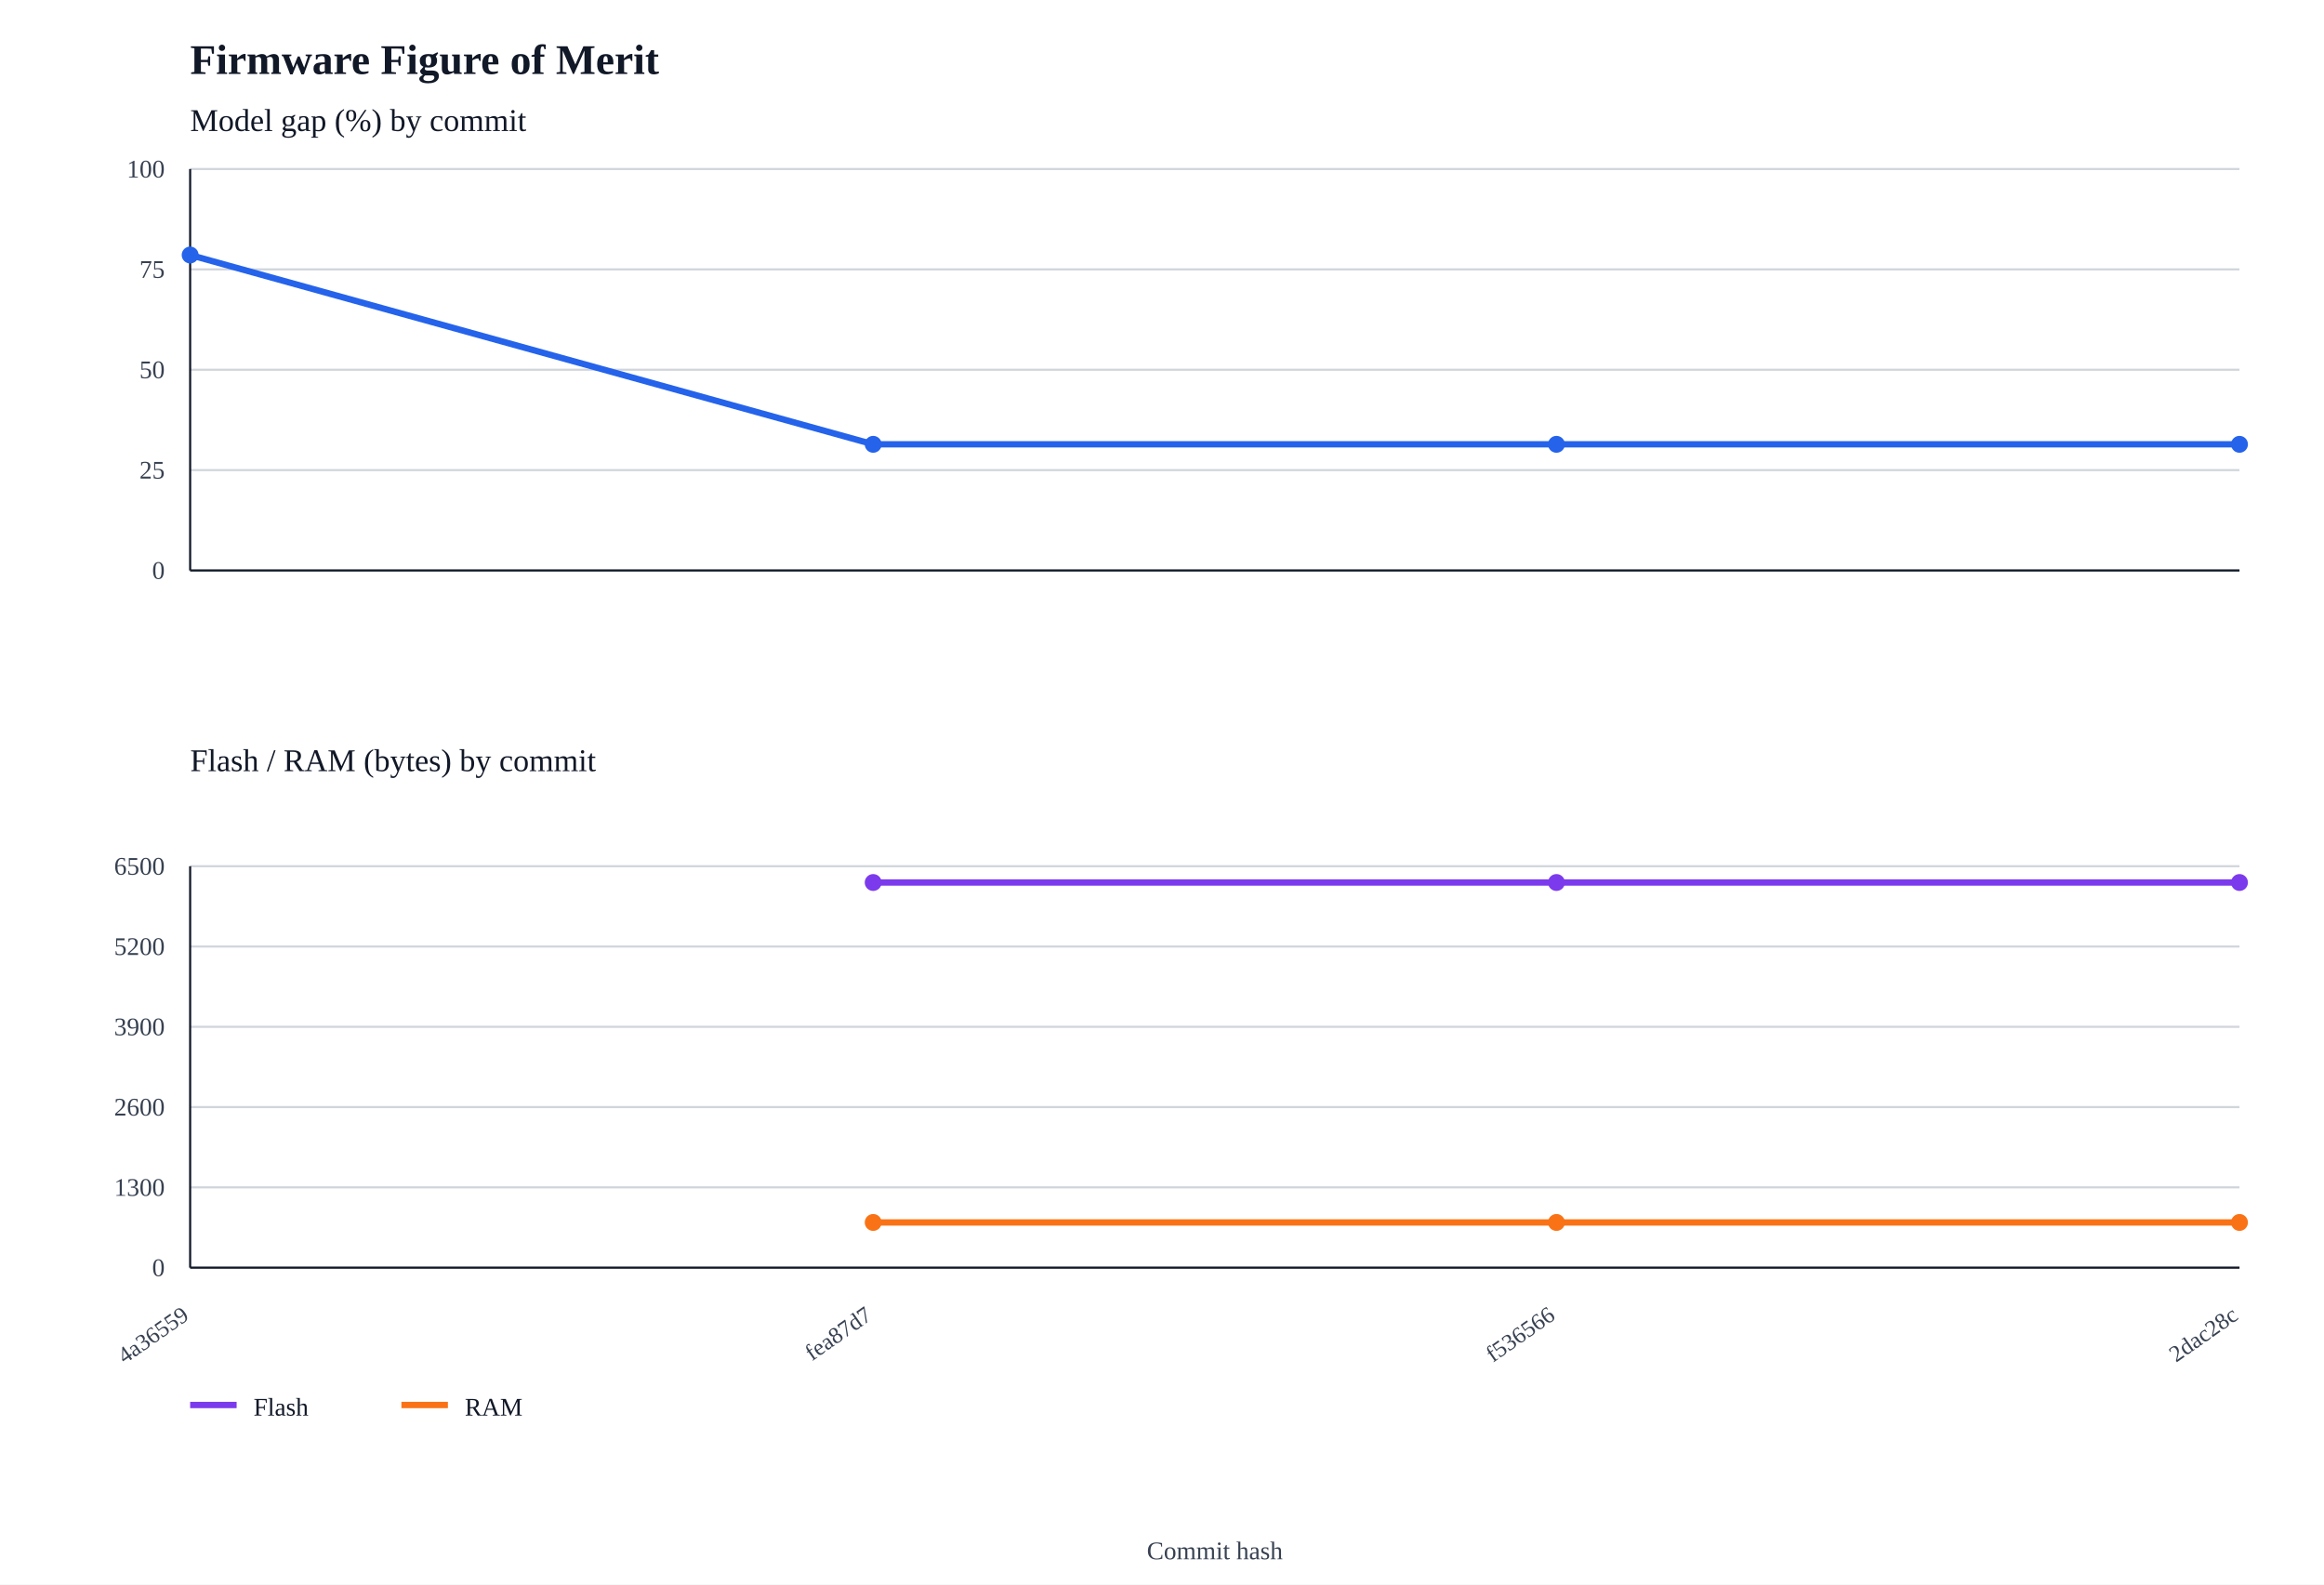
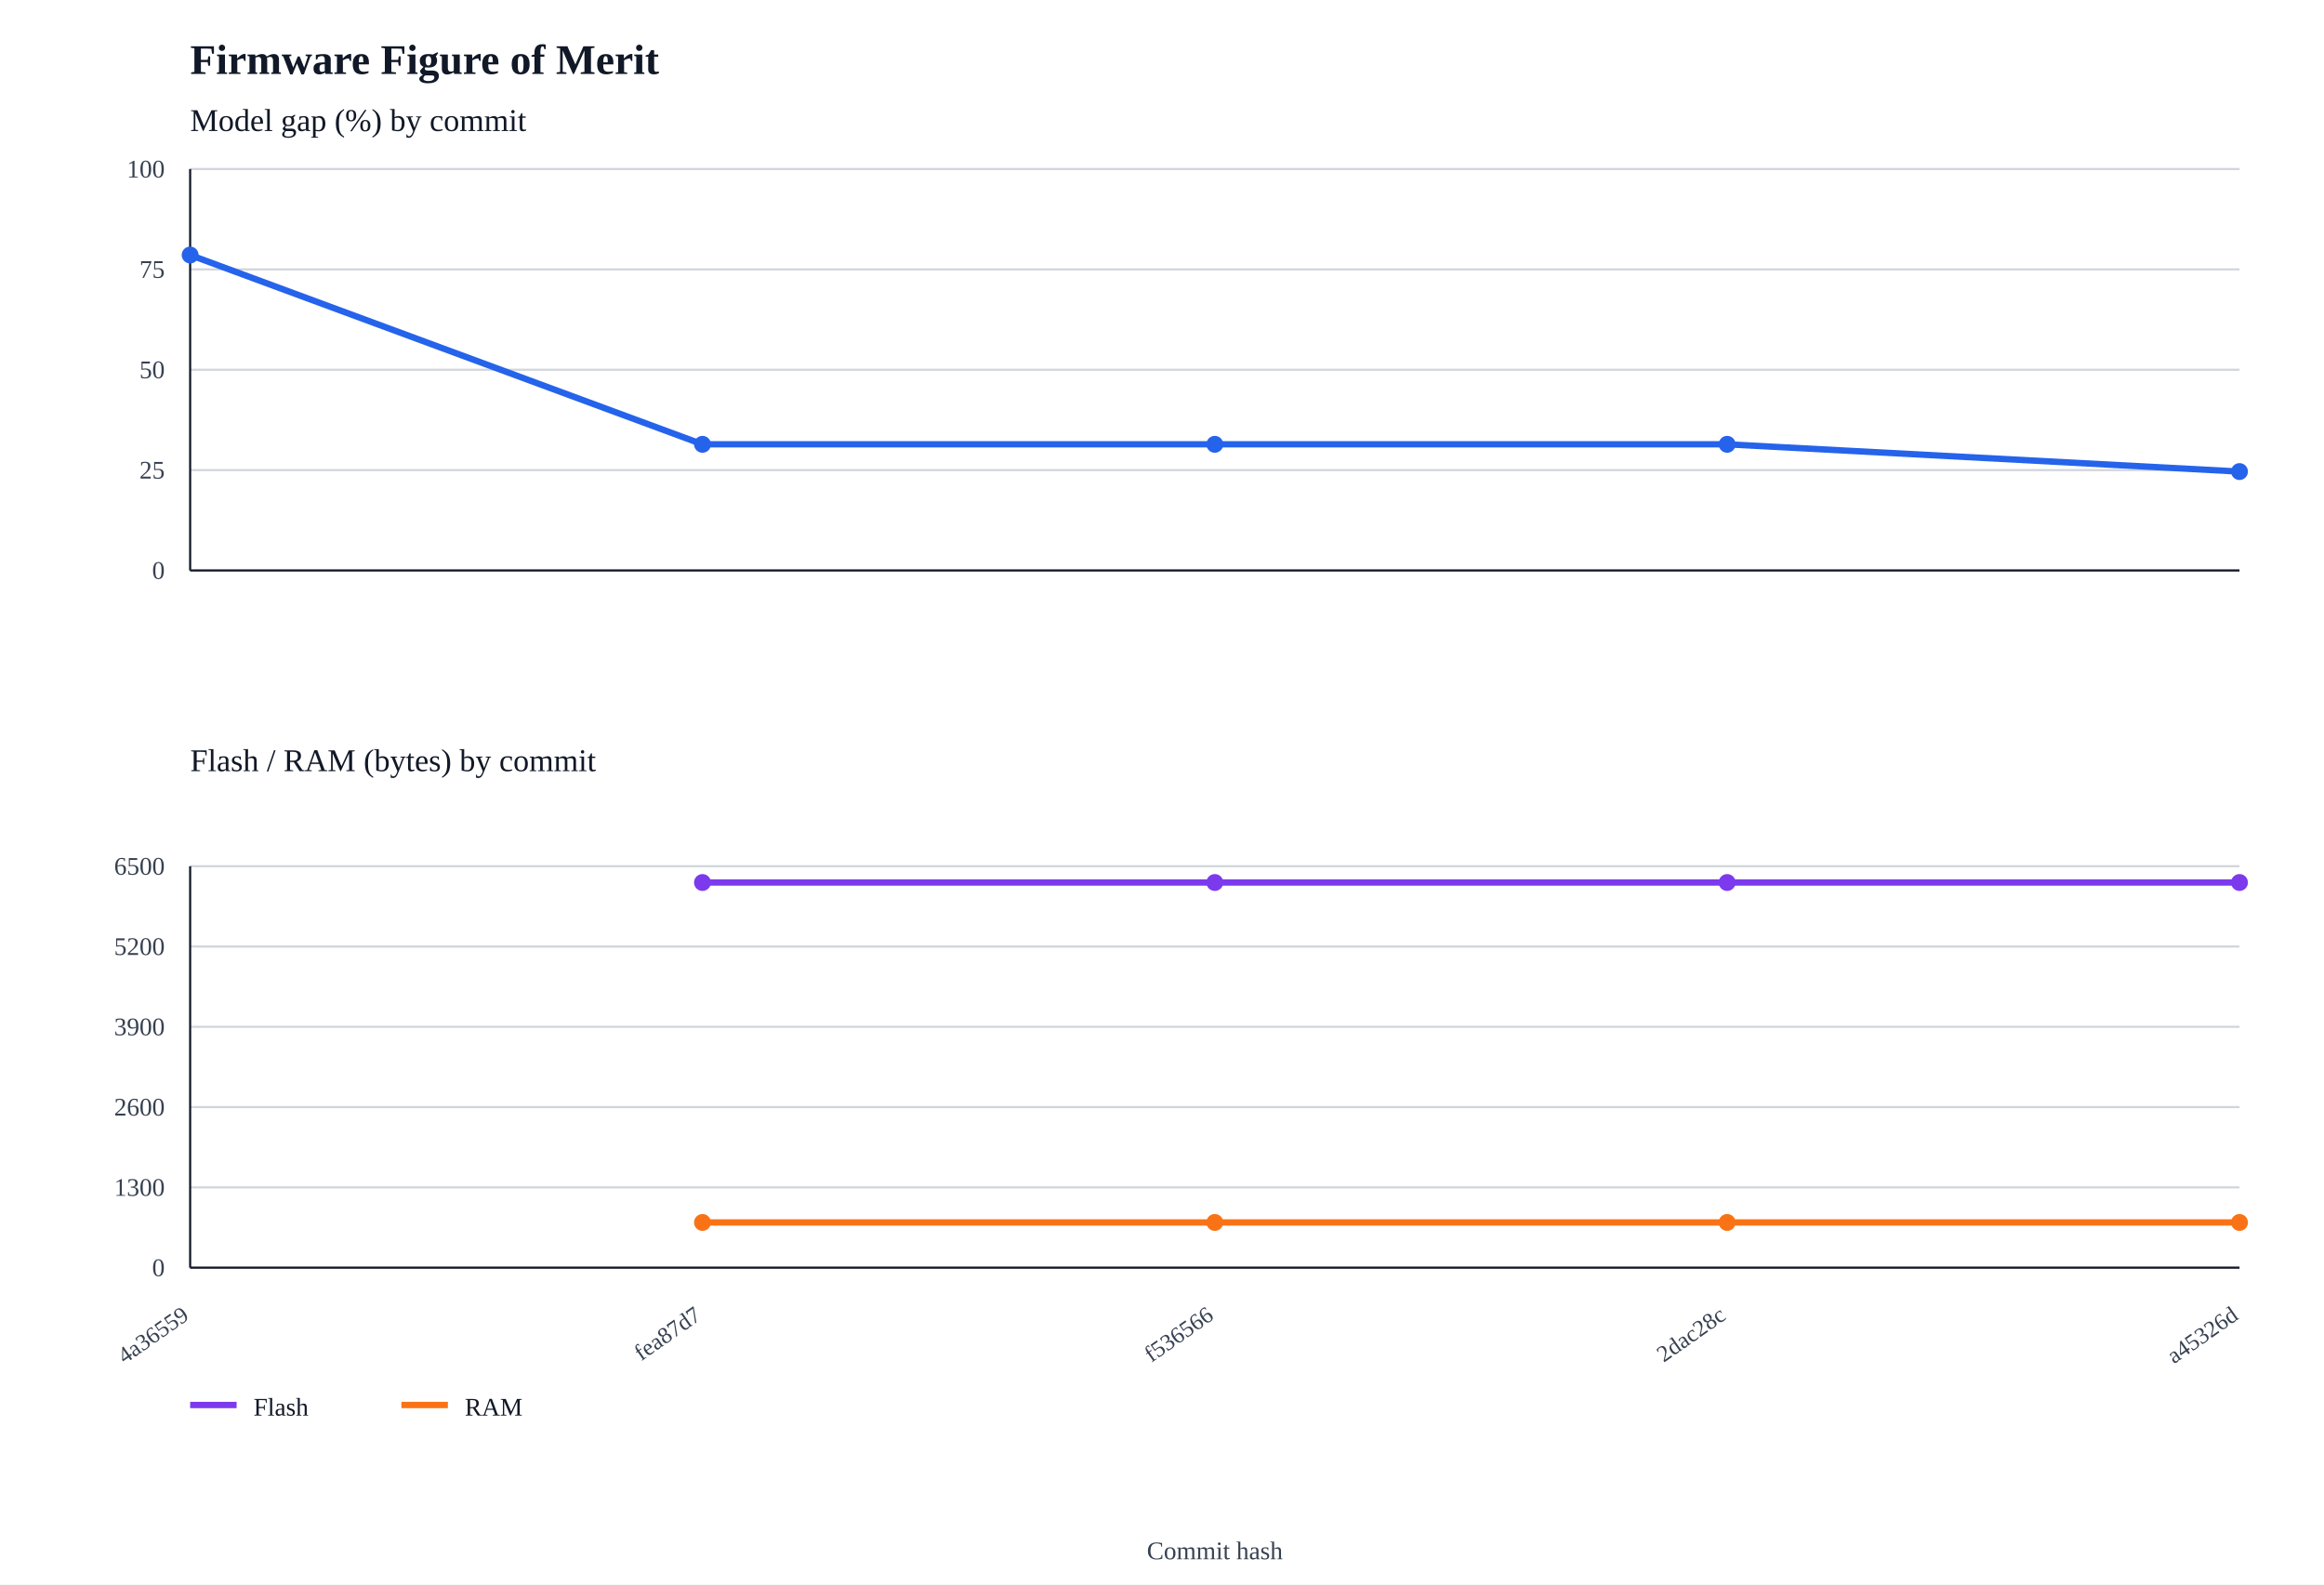
<svg xmlns="http://www.w3.org/2000/svg" width="1100" height="750" viewBox="0 0 1100 750">
  <rect width="100%" height="100%" fill="#ffffff" />
  <text x="90" y="35" font-size="20" font-weight="bold" fill="#111827">Firmware Figure of Merit</text>
  <text x="90" y="62" font-size="15" fill="#111827">Model gap (%) by commit</text>
  <line x1="90" y1="270" x2="1060" y2="270" stroke="#d1d5db" />
  <text x="78" y="274" text-anchor="end" font-size="12" fill="#374151">0</text>
  <line x1="90" y1="222.5" x2="1060" y2="222.5" stroke="#d1d5db" />
  <text x="78" y="226.5" text-anchor="end" font-size="12" fill="#374151">25</text>
  <line x1="90" y1="175" x2="1060" y2="175" stroke="#d1d5db" />
  <text x="78" y="179" text-anchor="end" font-size="12" fill="#374151">50</text>
  <line x1="90" y1="127.5" x2="1060" y2="127.5" stroke="#d1d5db" />
  <text x="78" y="131.5" text-anchor="end" font-size="12" fill="#374151">75</text>
  <line x1="90" y1="80" x2="1060" y2="80" stroke="#d1d5db" />
  <text x="78" y="84" text-anchor="end" font-size="12" fill="#374151">100</text>
  <line x1="90" y1="80" x2="90" y2="270" stroke="#111827" />
  <line x1="90" y1="270" x2="1060" y2="270" stroke="#111827" />
-   <polyline fill="none" stroke="#2563eb" stroke-width="3" points="90.0,120.7 413.3,210.3 736.7,210.3 1060.0,210.3" />
+   <polyline fill="none" stroke="#2563eb" stroke-width="3" points="90.0,120.7 332.5,210.3 575.0,210.3 817.5,210.3 1060.0,223.2" />
  <circle cx="90.0" cy="120.7" r="4" fill="#2563eb" />
-   <circle cx="413.3" cy="210.3" r="4" fill="#2563eb" />
-   <circle cx="736.7" cy="210.3" r="4" fill="#2563eb" />
-   <circle cx="1060.0" cy="210.3" r="4" fill="#2563eb" />
+   <circle cx="332.5" cy="210.3" r="4" fill="#2563eb" />
+   <circle cx="575.0" cy="210.3" r="4" fill="#2563eb" />
+   <circle cx="817.5" cy="210.3" r="4" fill="#2563eb" />
+   <circle cx="1060.0" cy="223.2" r="4" fill="#2563eb" />
  <text x="90" y="365" font-size="15" fill="#111827">Flash / RAM (bytes) by commit</text>
  <line x1="90" y1="600" x2="1060" y2="600" stroke="#d1d5db" />
  <text x="78" y="604" text-anchor="end" font-size="12" fill="#374151">0</text>
  <line x1="90" y1="562" x2="1060" y2="562" stroke="#d1d5db" />
  <text x="78" y="566" text-anchor="end" font-size="12" fill="#374151">1300</text>
  <line x1="90" y1="524" x2="1060" y2="524" stroke="#d1d5db" />
  <text x="78" y="528" text-anchor="end" font-size="12" fill="#374151">2600</text>
  <line x1="90" y1="486" x2="1060" y2="486" stroke="#d1d5db" />
  <text x="78" y="490" text-anchor="end" font-size="12" fill="#374151">3900</text>
  <line x1="90" y1="448" x2="1060" y2="448" stroke="#d1d5db" />
  <text x="78" y="452" text-anchor="end" font-size="12" fill="#374151">5200</text>
  <line x1="90" y1="410" x2="1060" y2="410" stroke="#d1d5db" />
  <text x="78" y="414" text-anchor="end" font-size="12" fill="#374151">6500</text>
  <line x1="90" y1="410" x2="90" y2="600" stroke="#111827" />
  <line x1="90" y1="600" x2="1060" y2="600" stroke="#111827" />
-   <polyline fill="none" stroke="#7c3aed" stroke-width="3" points="413.3,417.7 736.7,417.7 1060.0,417.7" />
-   <polyline fill="none" stroke="#f97316" stroke-width="3" points="413.3,578.6 736.7,578.6 1060.0,578.6" />
-   <circle cx="413.3" cy="417.7" r="4" fill="#7c3aed" />
-   <circle cx="736.7" cy="417.7" r="4" fill="#7c3aed" />
+   <polyline fill="none" stroke="#7c3aed" stroke-width="3" points="332.5,417.7 575.0,417.7 817.5,417.7 1060.0,417.7" />
+   <polyline fill="none" stroke="#f97316" stroke-width="3" points="332.5,578.6 575.0,578.6 817.5,578.6 1060.0,578.6" />
+   <circle cx="332.5" cy="417.7" r="4" fill="#7c3aed" />
+   <circle cx="575.0" cy="417.7" r="4" fill="#7c3aed" />
+   <circle cx="817.5" cy="417.7" r="4" fill="#7c3aed" />
  <circle cx="1060.0" cy="417.7" r="4" fill="#7c3aed" />
-   <circle cx="413.3" cy="578.6" r="4" fill="#f97316" />
-   <circle cx="736.7" cy="578.6" r="4" fill="#f97316" />
+   <circle cx="332.5" cy="578.6" r="4" fill="#f97316" />
+   <circle cx="575.0" cy="578.6" r="4" fill="#f97316" />
+   <circle cx="817.5" cy="578.6" r="4" fill="#f97316" />
  <circle cx="1060.0" cy="578.6" r="4" fill="#f97316" />
  <line x1="90" y1="665" x2="112" y2="665" stroke="#7c3aed" stroke-width="3" />
  <text x="120" y="670" font-size="12" fill="#111827">Flash</text>
  <line x1="190" y1="665" x2="212" y2="665" stroke="#f97316" stroke-width="3" />
  <text x="220" y="670" font-size="12" fill="#111827">RAM</text>
  <text x="90" y="624" text-anchor="end" transform="rotate(-35 90 624)" font-size="11" fill="#374151">4a36559</text>
-   <text x="413.333" y="624" text-anchor="end" transform="rotate(-35 413.3333 624)" font-size="11" fill="#374151">fea87d7</text>
-   <text x="736.667" y="624" text-anchor="end" transform="rotate(-35 736.6667 624)" font-size="11" fill="#374151">f536566</text>
-   <text x="1060" y="624" text-anchor="end" transform="rotate(-35 1060 624)" font-size="11" fill="#374151">2dac28c</text>
+   <text x="332.5" y="624" text-anchor="end" transform="rotate(-35 332.5 624)" font-size="11" fill="#374151">fea87d7</text>
+   <text x="575" y="624" text-anchor="end" transform="rotate(-35 575 624)" font-size="11" fill="#374151">f536566</text>
+   <text x="817.5" y="624" text-anchor="end" transform="rotate(-35 817.5 624)" font-size="11" fill="#374151">2dac28c</text>
+   <text x="1060" y="624" text-anchor="end" transform="rotate(-35 1060 624)" font-size="11" fill="#374151">a45326d</text>
  <text x="575" y="738" text-anchor="middle" font-size="12" fill="#374151">Commit hash</text>
</svg>
